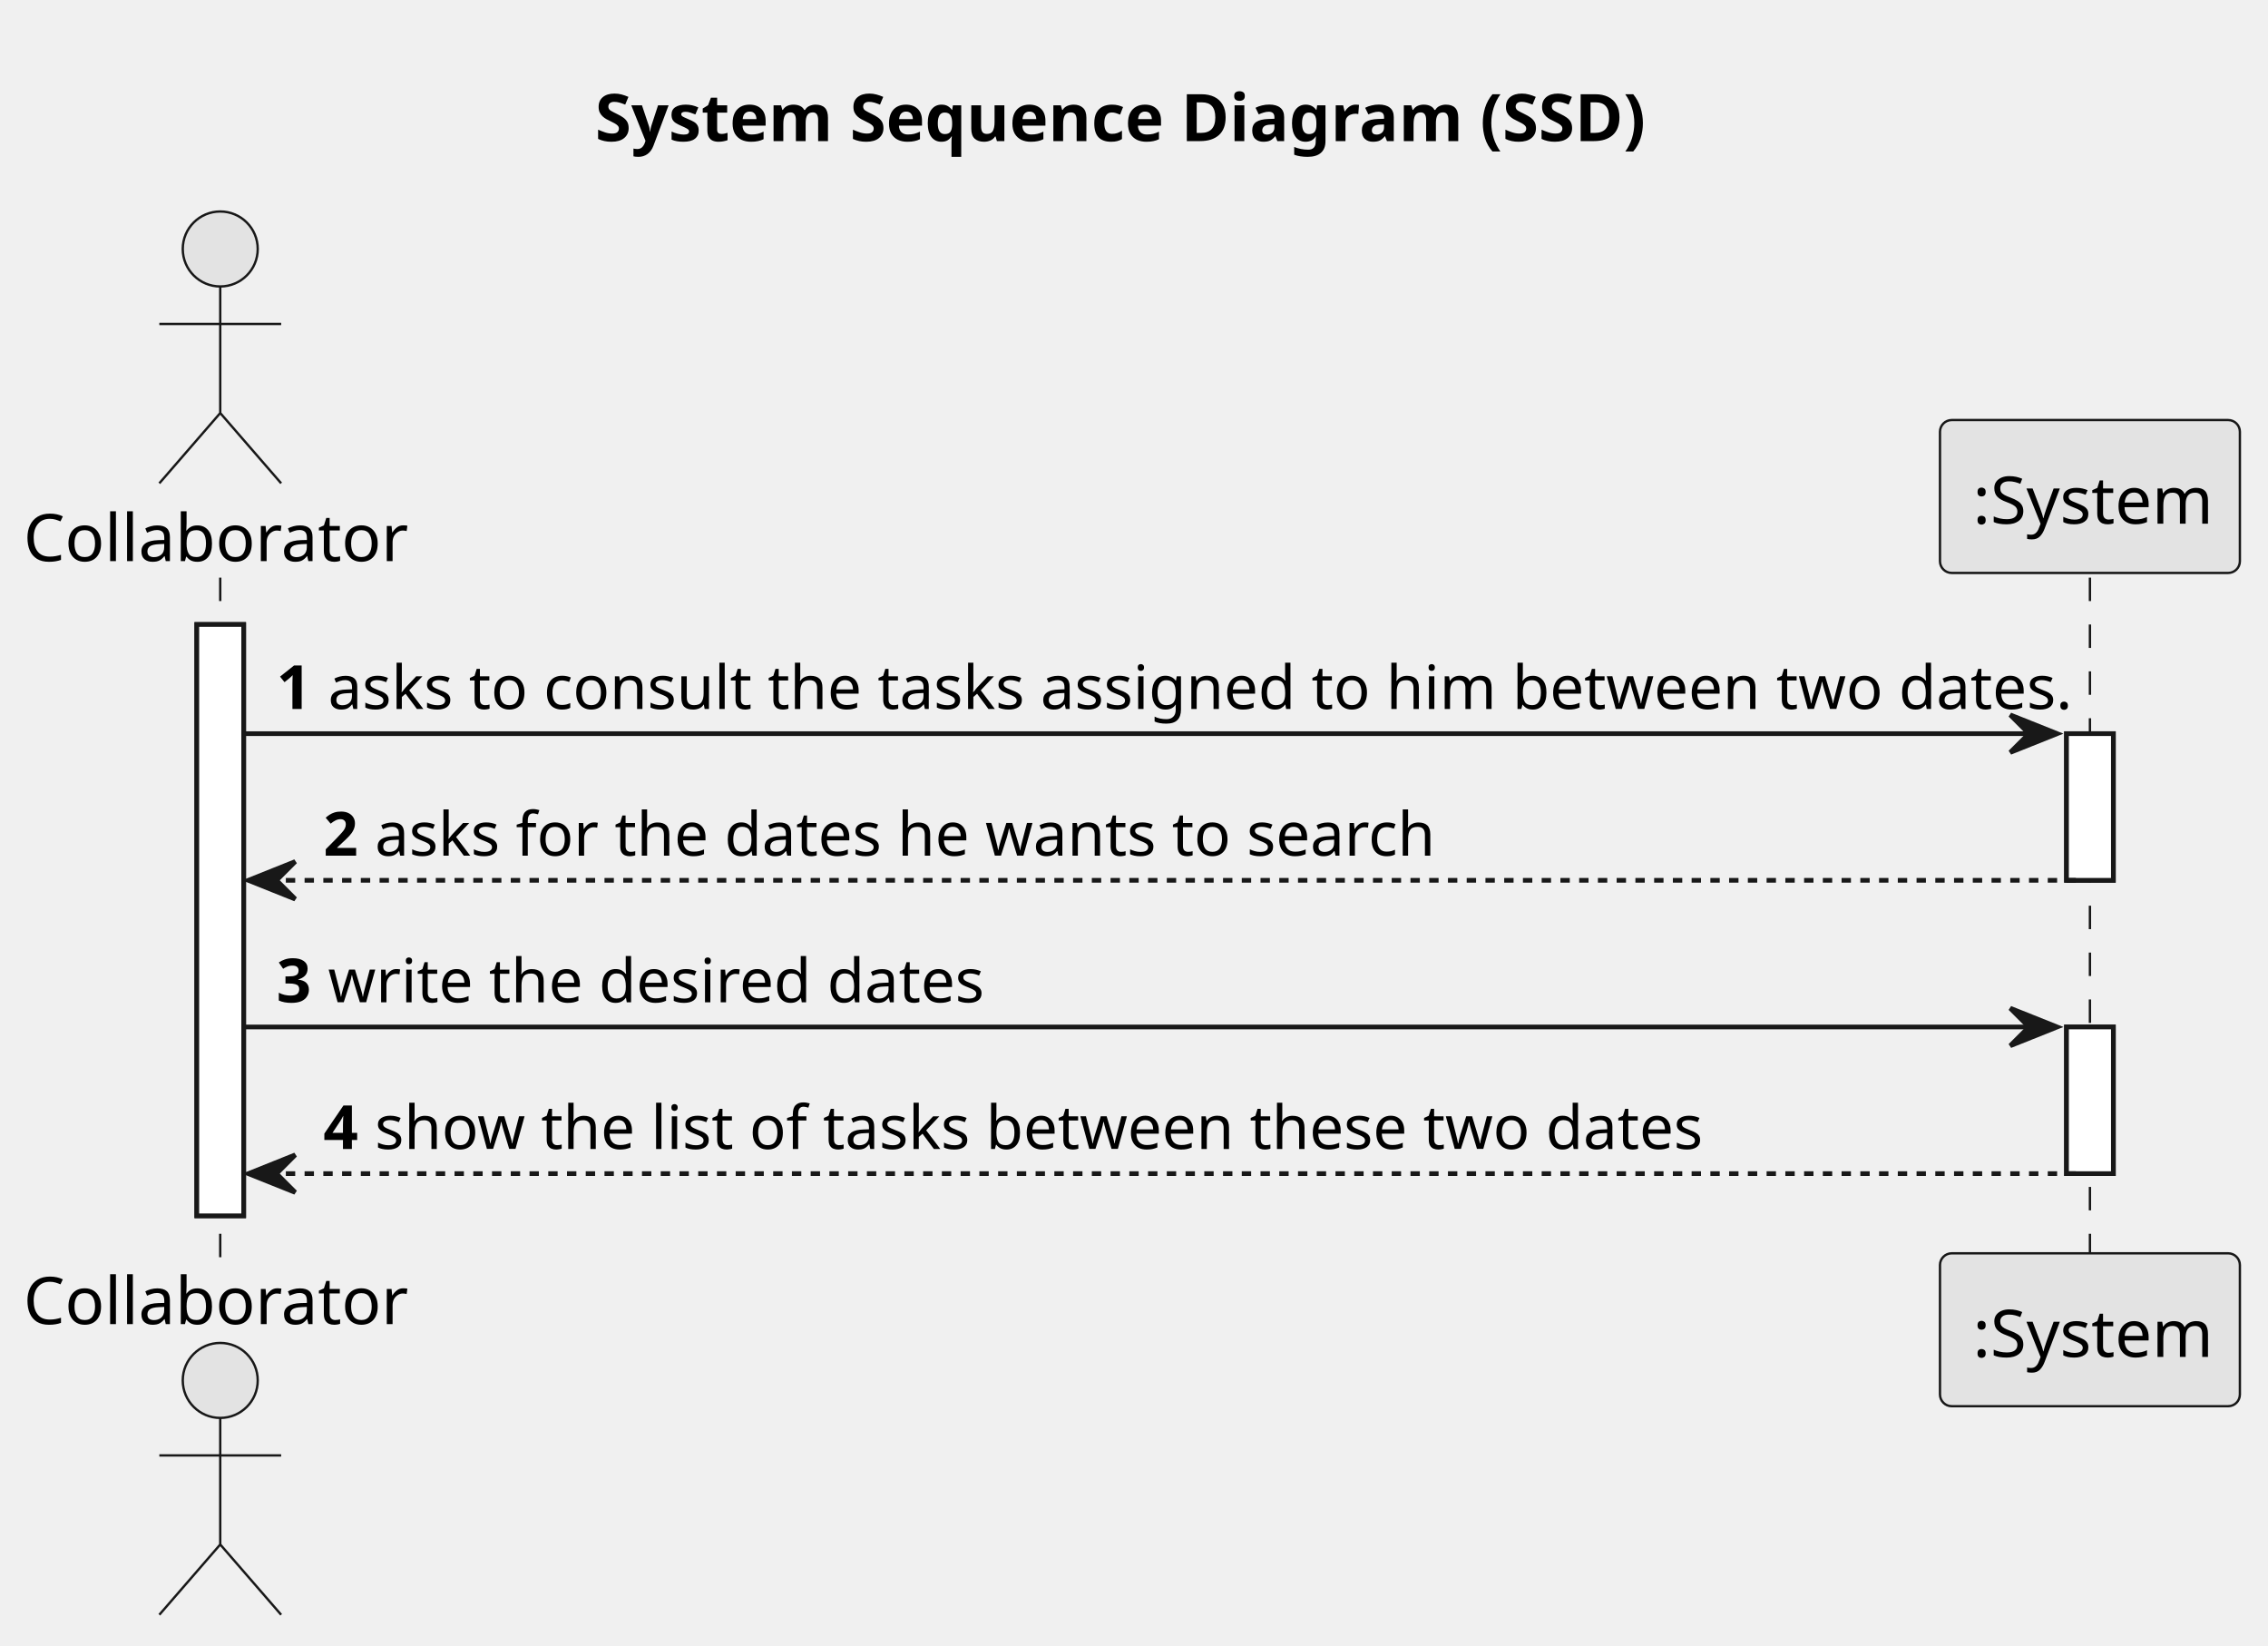
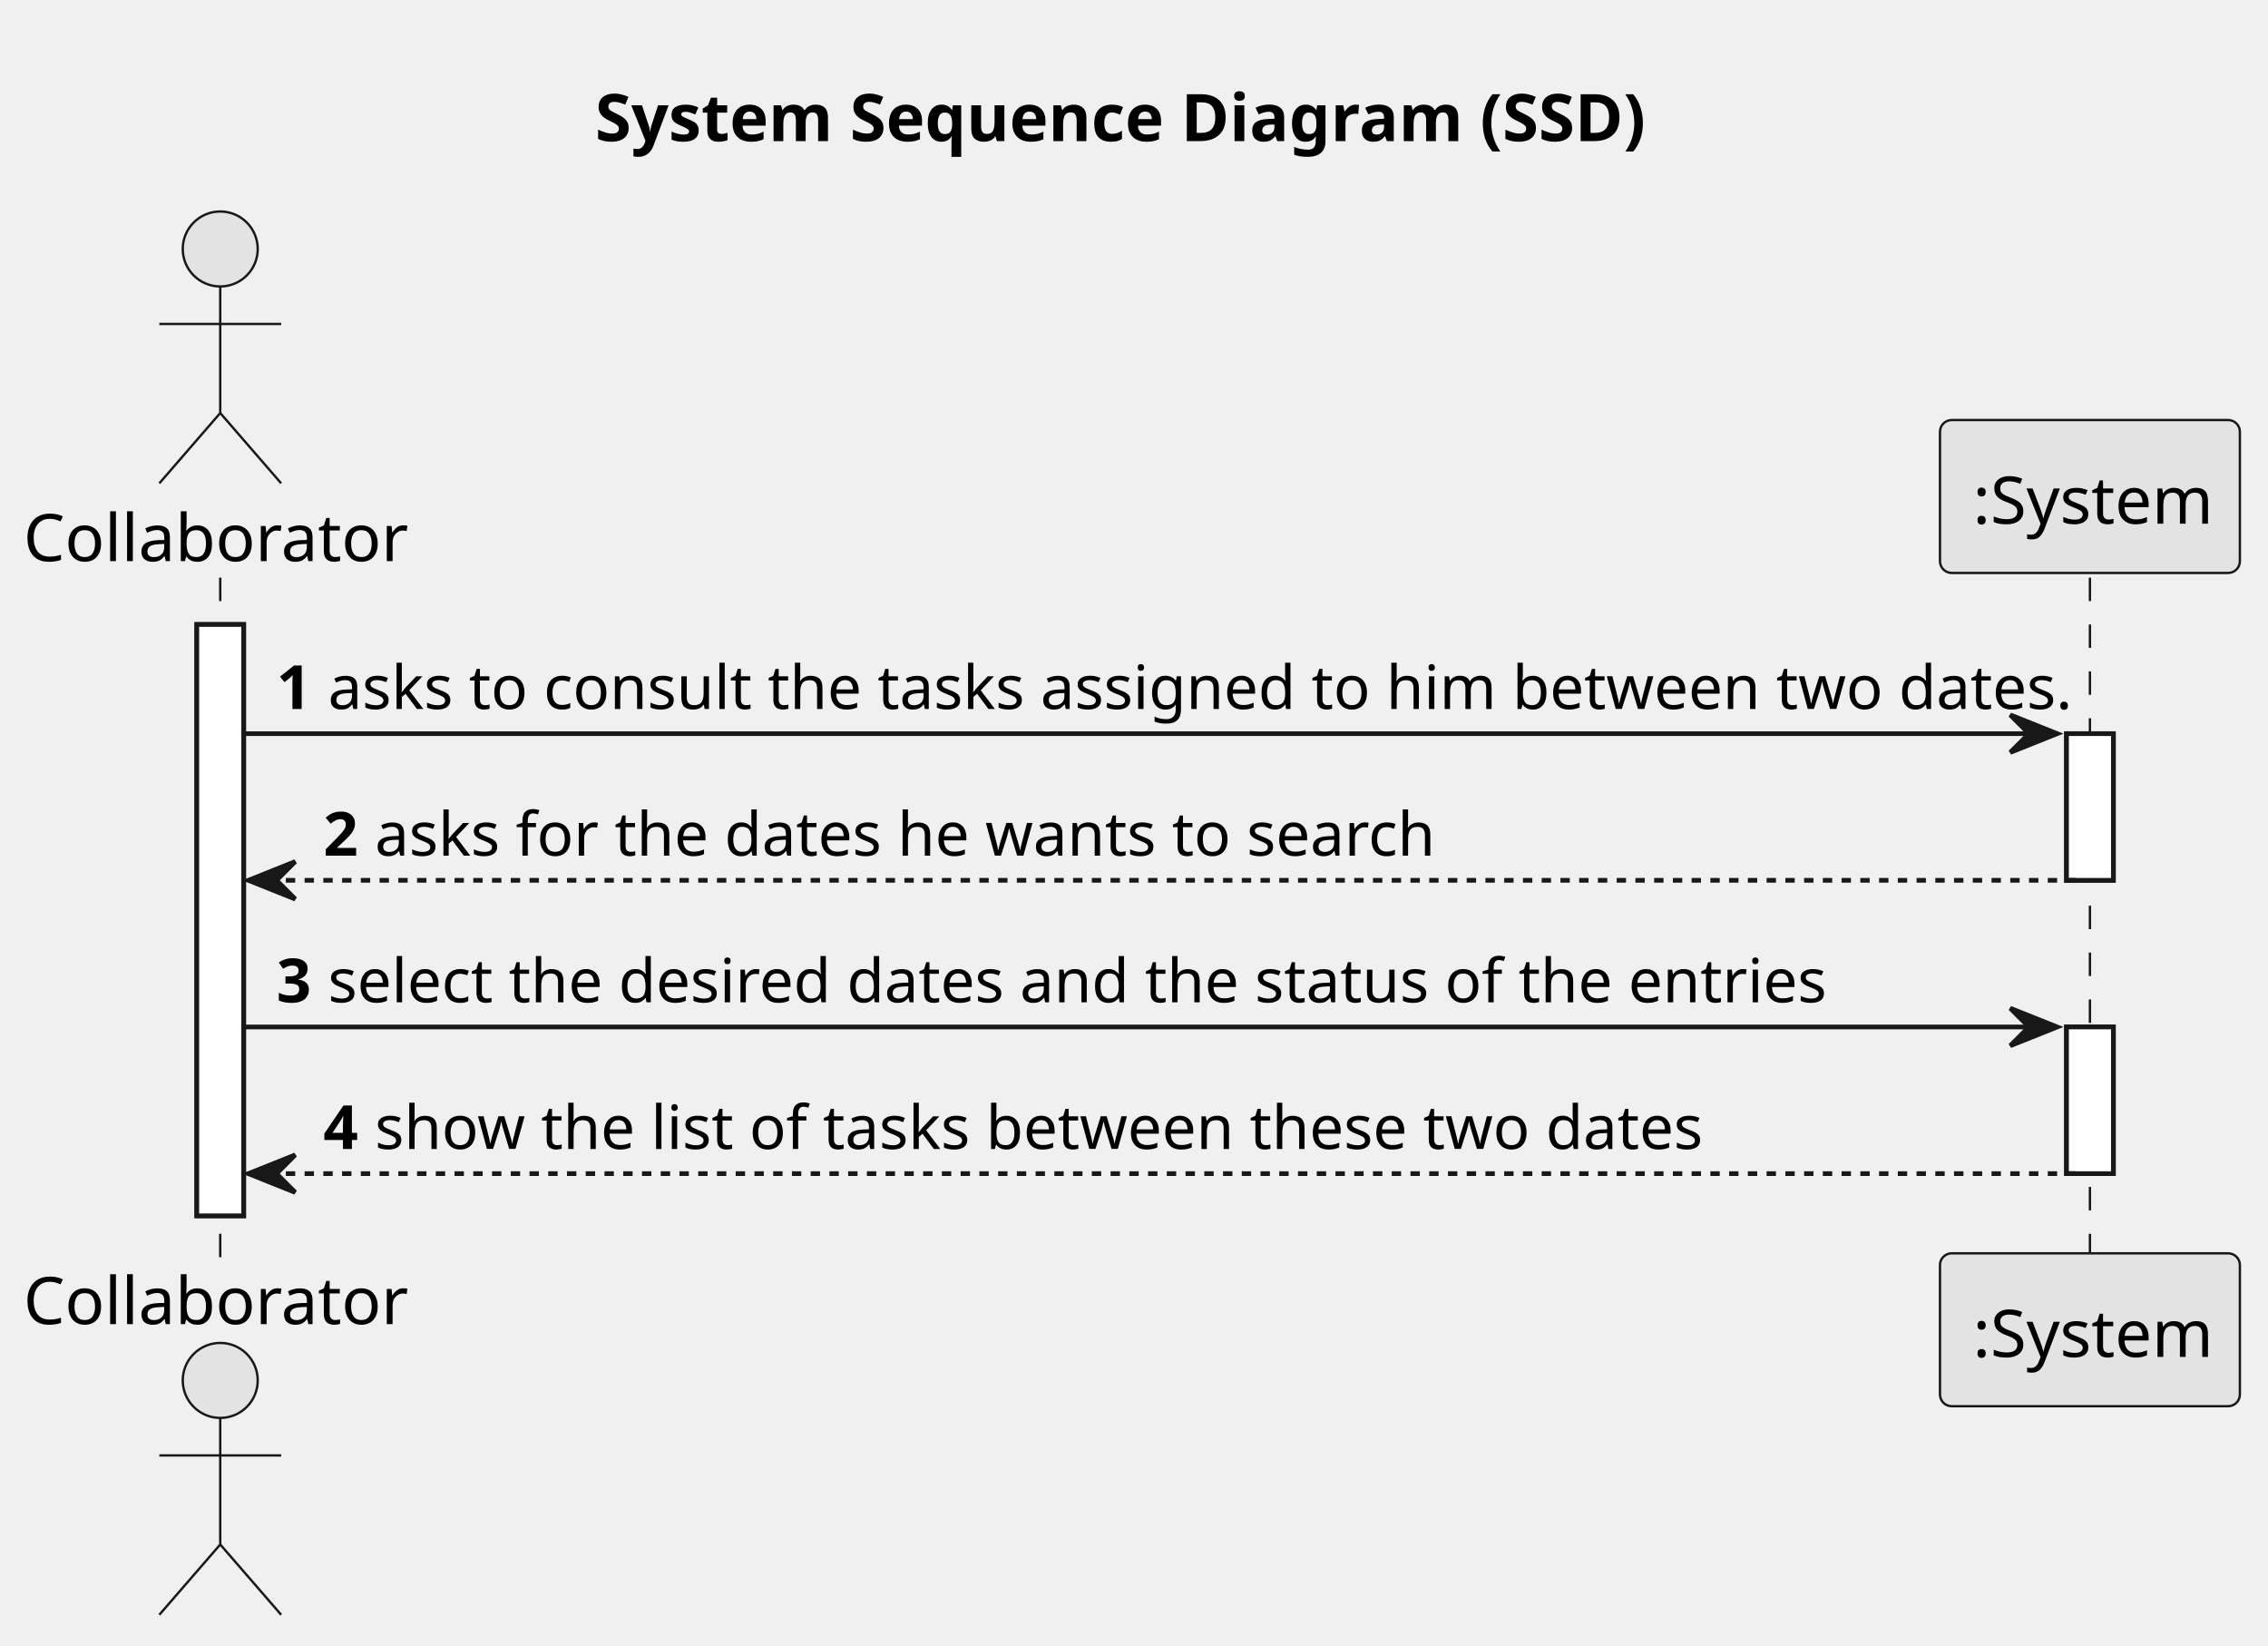
<svg xmlns="http://www.w3.org/2000/svg" contentStyleType="text/css" height="351px" preserveAspectRatio="none" style="width:484px;height:351px;background:#FFFFFF;" version="1.1" viewBox="0 0 484 351" width="484px" zoomAndPan="magnify">
  <defs />
  <g>
    <text fill="#000000" font-family="sans-serif" font-size="14" font-weight="bold" lengthAdjust="spacing" textLength="228" x="127" y="30.107">System Sequence Diagram (SSD)</text>
    <rect fill="#FFFFFF" height="126.164" style="stroke:#181818;stroke-width:1.0;" width="10" x="42" y="133.242" />
    <rect fill="#FFFFFF" height="31.291" style="stroke:#181818;stroke-width:1.0;" width="10" x="441" y="156.533" />
    <rect fill="#FFFFFF" height="31.291" style="stroke:#181818;stroke-width:1.0;" width="10" x="441" y="219.115" />
    <line style="stroke:#181818;stroke-width:0.5;stroke-dasharray:5.0,5.0;" x1="47" x2="47" y1="123.242" y2="268.406" />
    <line style="stroke:#181818;stroke-width:0.5;stroke-dasharray:5.0,5.0;" x1="446" x2="446" y1="123.242" y2="268.406" />
    <text fill="#000000" font-family="sans-serif" font-size="14" lengthAdjust="spacing" textLength="78" x="5" y="119.728">Collaborator</text>
    <ellipse cx="47" cy="53.121" fill="#E3E3E3" rx="8" ry="8" style="stroke:#181818;stroke-width:0.5;" />
    <path d="M47,61.121 L47,88.121 M34,69.121 L60,69.121 M47,88.121 L34,103.121 M47,88.121 L60,103.121 " fill="none" style="stroke:#181818;stroke-width:0.5;" />
    <text fill="#000000" font-family="sans-serif" font-size="14" lengthAdjust="spacing" textLength="78" x="5" y="282.514">Collaborator</text>
    <ellipse cx="47" cy="294.527" fill="#E3E3E3" rx="8" ry="8" style="stroke:#181818;stroke-width:0.5;" />
    <path d="M47,302.527 L47,329.527 M34,310.527 L60,310.527 M47,329.527 L34,344.527 M47,329.527 L60,344.527 " fill="none" style="stroke:#181818;stroke-width:0.5;" />
    <rect fill="#E3E3E3" height="32.621" rx="2.5" ry="2.5" style="stroke:#181818;stroke-width:0.5;" width="64" x="414" y="89.621" />
    <text fill="#000000" font-family="sans-serif" font-size="14" lengthAdjust="spacing" textLength="50" x="421" y="111.728">:System</text>
    <rect fill="#E3E3E3" height="32.621" rx="2.5" ry="2.5" style="stroke:#181818;stroke-width:0.5;" width="64" x="414" y="267.406" />
    <text fill="#000000" font-family="sans-serif" font-size="14" lengthAdjust="spacing" textLength="50" x="421" y="289.514">:System</text>
    <rect fill="#FFFFFF" height="126.164" style="stroke:#181818;stroke-width:1.0;" width="10" x="42" y="133.242" />
    <rect fill="#FFFFFF" height="31.291" style="stroke:#181818;stroke-width:1.0;" width="10" x="441" y="156.533" />
    <rect fill="#FFFFFF" height="31.291" style="stroke:#181818;stroke-width:1.0;" width="10" x="441" y="219.115" />
    <polygon fill="#181818" points="429,152.533,439,156.533,429,160.533,433,156.533" style="stroke:#181818;stroke-width:1.0;" />
    <line style="stroke:#181818;stroke-width:1.0;" x1="52" x2="435" y1="156.533" y2="156.533" />
    <text fill="#000000" font-family="sans-serif" font-size="13" font-weight="bold" lengthAdjust="spacing" textLength="7" x="59" y="151.27">1</text>
    <text fill="#000000" font-family="sans-serif" font-size="13" lengthAdjust="spacing" textLength="359" x="70" y="151.27">asks to consult the tasks assigned to him between two dates.</text>
    <polygon fill="#181818" points="63,183.824,53,187.824,63,191.824,59,187.824" style="stroke:#181818;stroke-width:1.0;" />
    <line style="stroke:#181818;stroke-width:1.0;stroke-dasharray:2.0,2.0;" x1="57" x2="445" y1="187.824" y2="187.824" />
    <text fill="#000000" font-family="sans-serif" font-size="13" font-weight="bold" lengthAdjust="spacing" textLength="7" x="69" y="182.561">2</text>
    <text fill="#000000" font-family="sans-serif" font-size="13" lengthAdjust="spacing" textLength="218" x="80" y="182.561">asks for the dates he wants to search</text>
    <polygon fill="#181818" points="429,215.115,439,219.115,429,223.115,433,219.115" style="stroke:#181818;stroke-width:1.0;" />
    <line style="stroke:#181818;stroke-width:1.0;" x1="52" x2="435" y1="219.115" y2="219.115" />
    <text fill="#000000" font-family="sans-serif" font-size="13" font-weight="bold" lengthAdjust="spacing" textLength="7" x="59" y="213.852">3</text>
-     <text fill="#000000" font-family="sans-serif" font-size="13" lengthAdjust="spacing" textLength="131" x="70" y="213.852">write the desired dates</text>
+     <text fill="#000000" font-family="sans-serif" font-size="13" lengthAdjust="spacing" textLength="305" x="70" y="213.852">select the desired dates and the status of the entries</text>
    <polygon fill="#181818" points="63,246.406,53,250.406,63,254.406,59,250.406" style="stroke:#181818;stroke-width:1.0;" />
    <line style="stroke:#181818;stroke-width:1.0;stroke-dasharray:2.0,2.0;" x1="57" x2="445" y1="250.406" y2="250.406" />
    <text fill="#000000" font-family="sans-serif" font-size="13" font-weight="bold" lengthAdjust="spacing" textLength="7" x="69" y="245.144">4</text>
    <text fill="#000000" font-family="sans-serif" font-size="13" lengthAdjust="spacing" textLength="271" x="80" y="245.144">show the list of tasks between these two dates</text>
  </g>
</svg>
